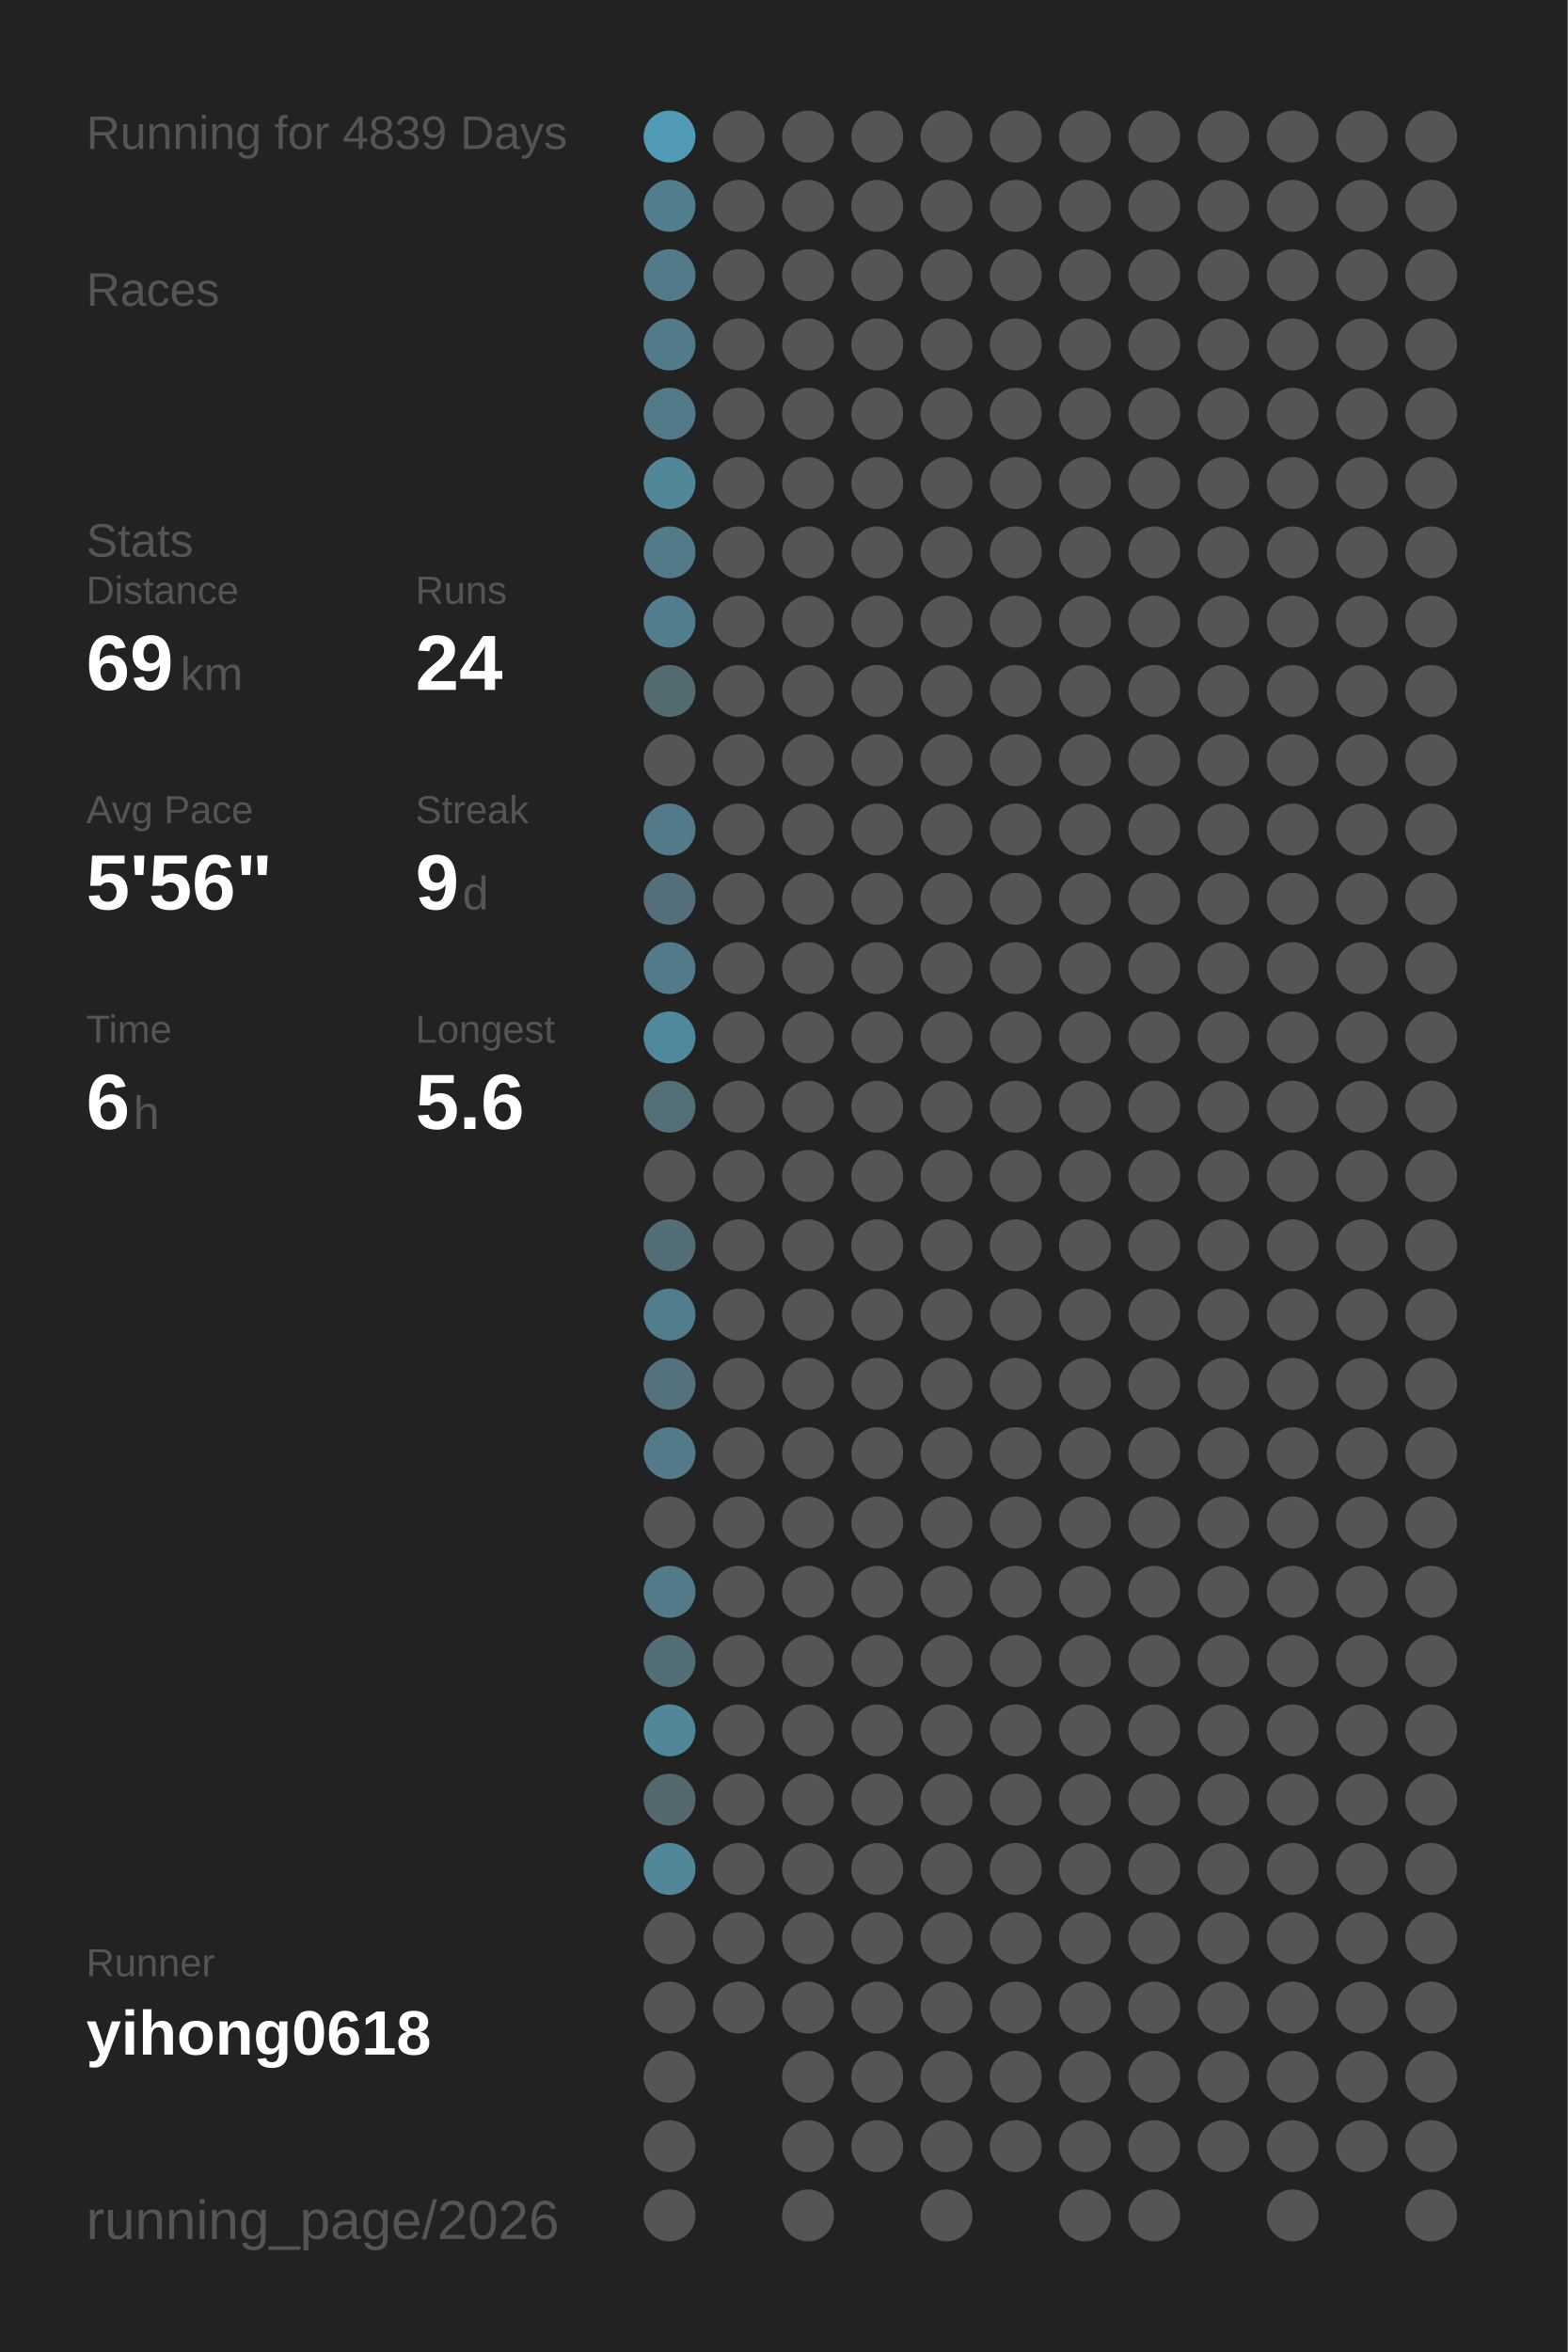
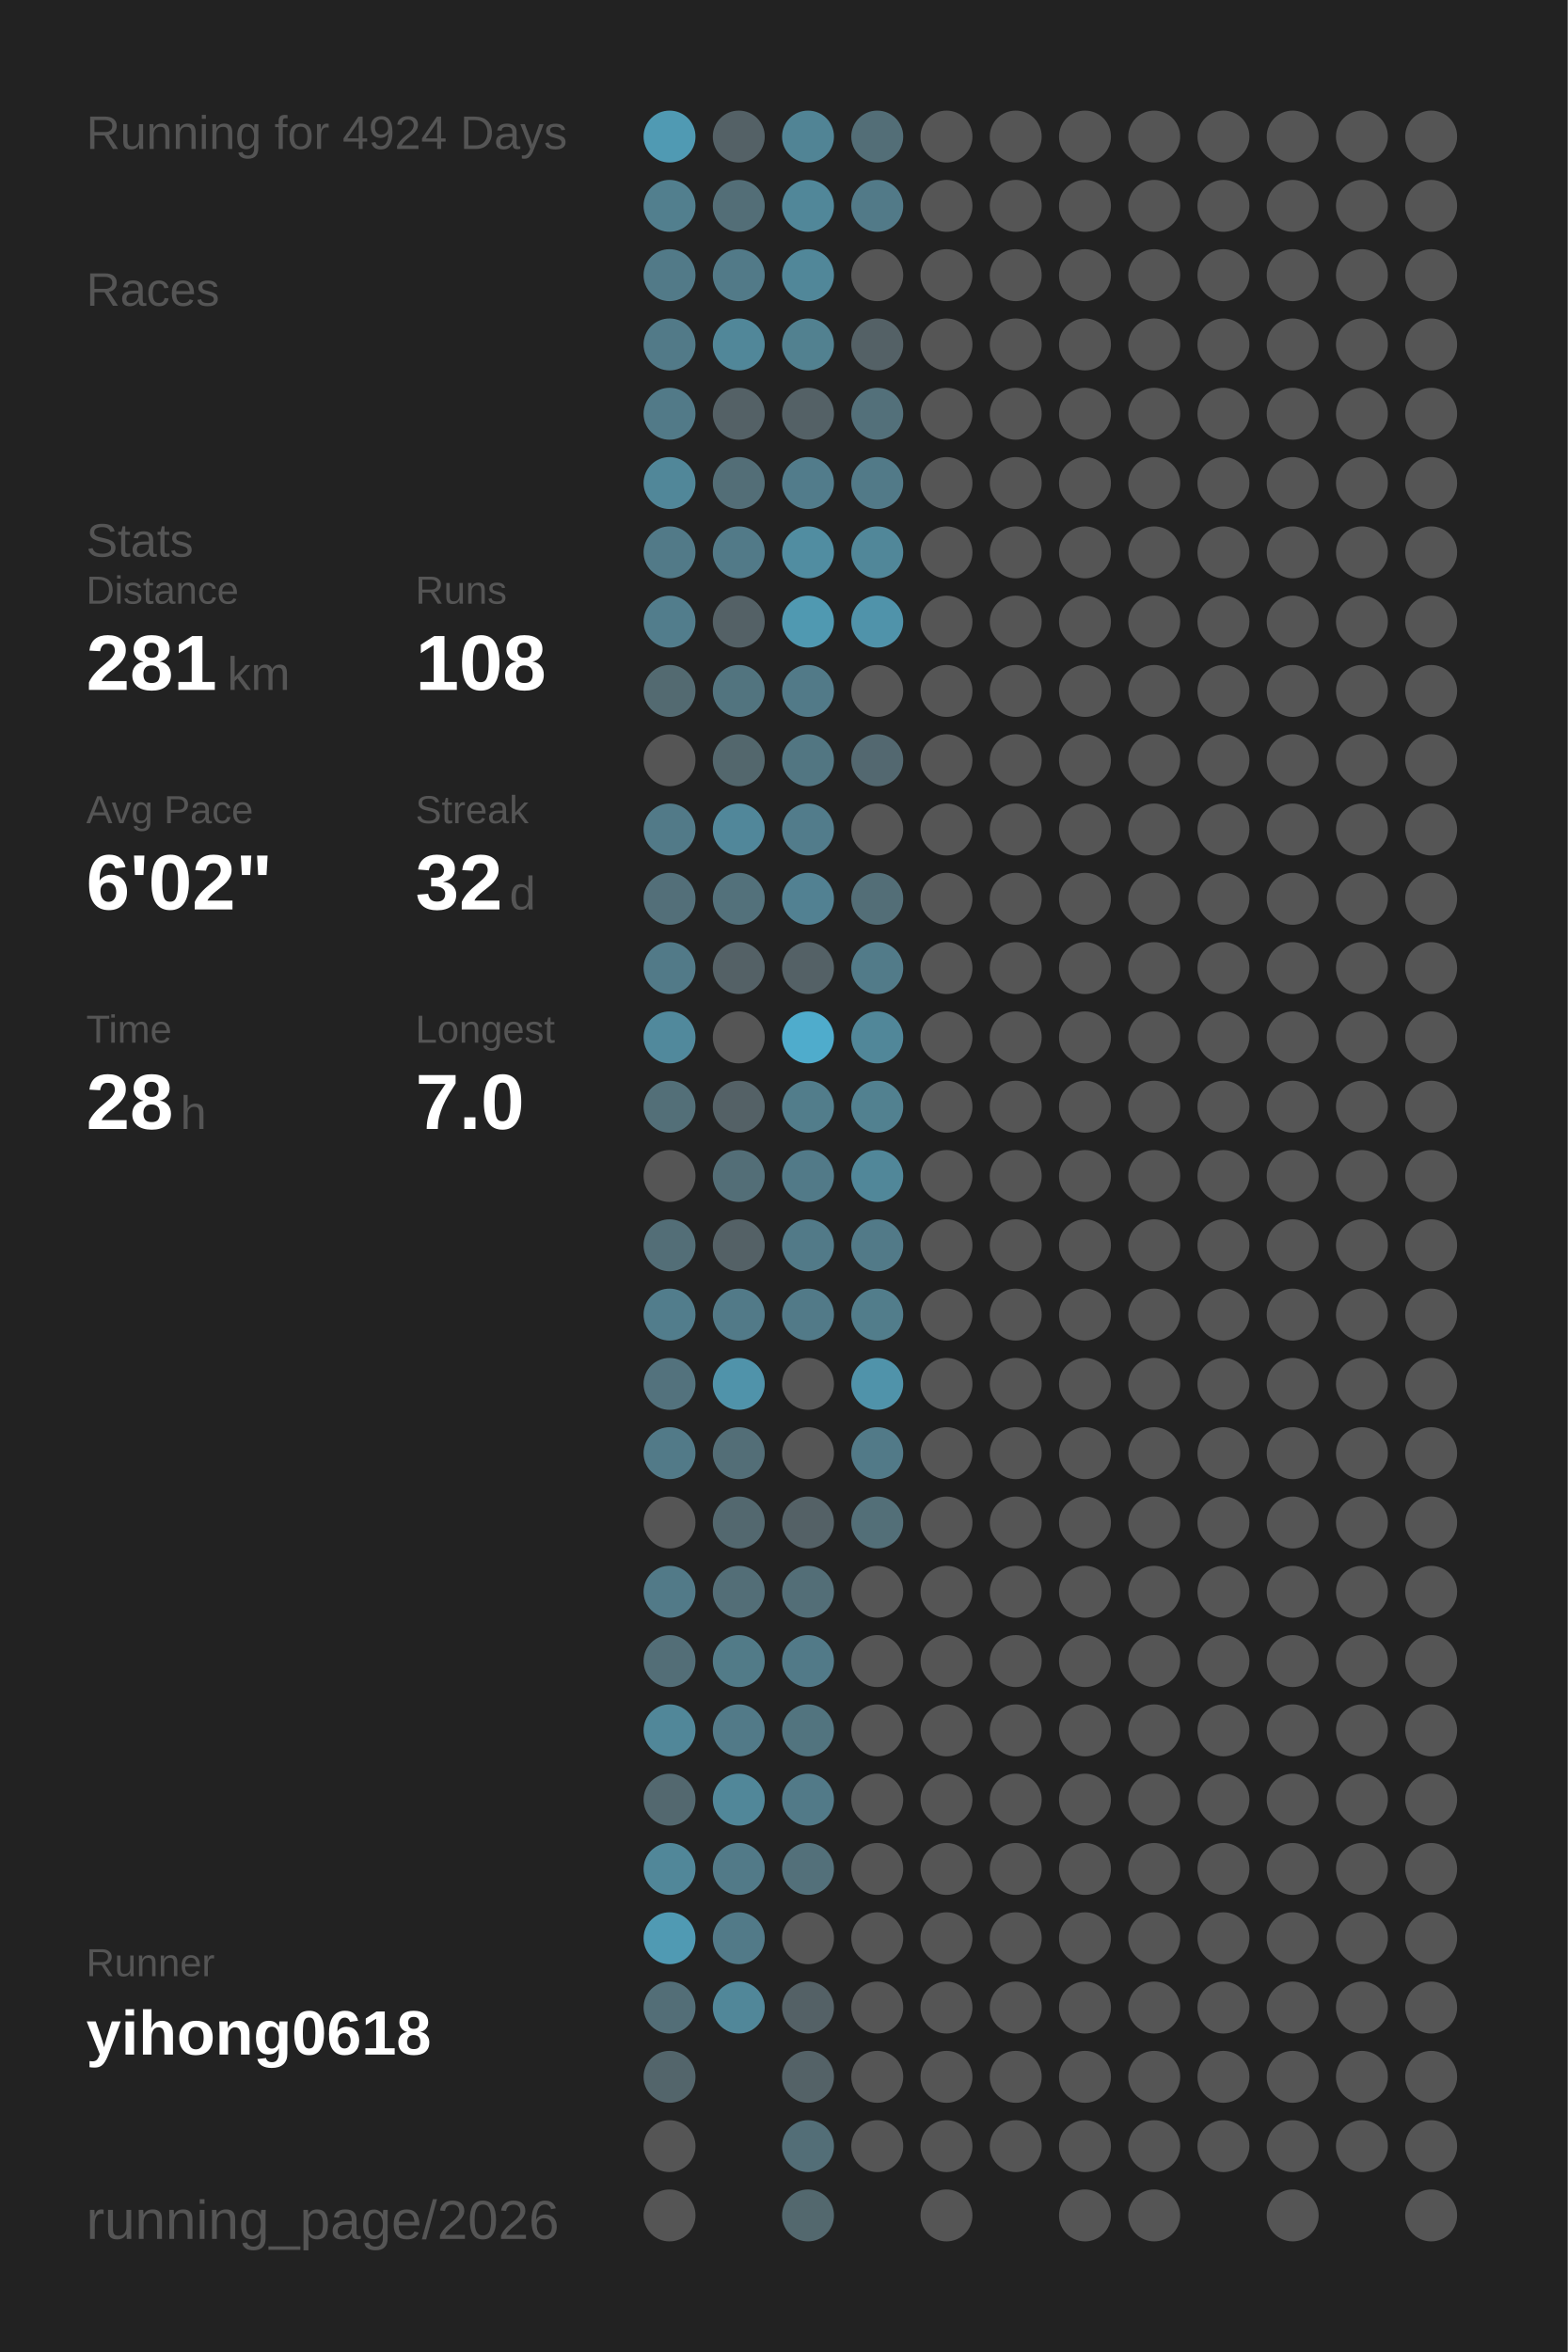
<svg xmlns="http://www.w3.org/2000/svg" baseProfile="full" height="300mm" version="1.1" viewBox="0,0,200,300" width="200mm">
  <defs />
  <rect fill="#222222" height="300" width="200" x="0" y="0" />
-   <text fill="#555555" style="font-size:6px; font-family:Arial;" x="11" y="19">Running for 4839 Days</text>
+   <text fill="#555555" style="font-size:6px; font-family:Arial;" x="11" y="19">Running for 4924 Days</text>
  <text fill="#555555" style="font-size:6px; font-family:Arial;" x="11" y="39">Races</text>
  <text fill="#555555" style="font-size:6px; font-family:Arial;" x="11" y="71">Stats</text>
  <text fill="#555555" style="font-size:5px; font-family:Arial;" x="11" y="77">Distance</text>
-   <text fill="#FFFFFF" style="font-size:10px; font-family:Arial; font-weight:bold;" x="11" y="88">69</text>
-   <text fill="#555555" style="font-size:6px; font-family:Arial;" x="23" y="88">km</text>
+   <text fill="#FFFFFF" style="font-size:10px; font-family:Arial; font-weight:bold;" x="11" y="88">281</text>
+   <text fill="#555555" style="font-size:6px; font-family:Arial;" x="29" y="88">km</text>
  <text fill="#555555" style="font-size:5px; font-family:Arial;" x="53" y="77">Runs</text>
-   <text fill="#FFFFFF" style="font-size:10px; font-family:Arial; font-weight:bold;" x="53" y="88">24</text>
+   <text fill="#FFFFFF" style="font-size:10px; font-family:Arial; font-weight:bold;" x="53" y="88">108</text>
  <text fill="#555555" style="font-size:5px; font-family:Arial;" x="11" y="105">Avg Pace</text>
-   <text fill="#FFFFFF" style="font-size:10px; font-family:Arial; font-weight:bold;" x="11" y="116">5'56"</text>
+   <text fill="#FFFFFF" style="font-size:10px; font-family:Arial; font-weight:bold;" x="11" y="116">6'02"</text>
  <text fill="#555555" style="font-size:5px; font-family:Arial;" x="53" y="105">Streak</text>
-   <text fill="#FFFFFF" style="font-size:10px; font-family:Arial; font-weight:bold;" x="53" y="116">9</text>
-   <text fill="#555555" style="font-size:6px; font-family:Arial;" x="59" y="116">d</text>
+   <text fill="#FFFFFF" style="font-size:10px; font-family:Arial; font-weight:bold;" x="53" y="116">32</text>
+   <text fill="#555555" style="font-size:6px; font-family:Arial;" x="65" y="116">d</text>
  <text fill="#555555" style="font-size:5px; font-family:Arial;" x="11" y="133">Time</text>
-   <text fill="#FFFFFF" style="font-size:10px; font-family:Arial; font-weight:bold;" x="11" y="144">6</text>
-   <text fill="#555555" style="font-size:6px; font-family:Arial;" x="17" y="144">h</text>
+   <text fill="#FFFFFF" style="font-size:10px; font-family:Arial; font-weight:bold;" x="11" y="144">28</text>
+   <text fill="#555555" style="font-size:6px; font-family:Arial;" x="23" y="144">h</text>
  <text fill="#555555" style="font-size:5px; font-family:Arial;" x="53" y="133">Longest</text>
-   <text fill="#FFFFFF" style="font-size:10px; font-family:Arial; font-weight:bold;" x="53" y="144">5.6</text>
+   <text fill="#FFFFFF" style="font-size:10px; font-family:Arial; font-weight:bold;" x="53" y="144">7.0</text>
  <text fill="#555555" style="font-size:5px; font-family:Arial;" x="11" y="252.065">Runner</text>
  <text fill="#FFFFFF" style="font-size:8px; font-family:Arial; font-weight:bold;" x="11" y="262.065">yihong0618</text>
  <text fill="#555555" style="font-size:7px; font-family:Arial;" x="11" y="285.581">running_page/2026</text>
  <circle cx="85.417" cy="17.419" fill="#509ab3" r="3.312" />
  <circle cx="85.417" cy="26.258" fill="#527f8e" r="3.312" />
  <circle cx="85.417" cy="35.097" fill="#527a88" r="3.312" />
  <circle cx="85.417" cy="43.935" fill="#527a88" r="3.312" />
  <circle cx="85.417" cy="52.774" fill="#527a88" r="3.312" />
  <circle cx="85.417" cy="61.613" fill="#518799" r="3.312" />
  <circle cx="85.417" cy="70.452" fill="#527a88" r="3.312" />
  <circle cx="85.417" cy="79.29" fill="#527d8c" r="3.312" />
  <circle cx="85.417" cy="88.129" fill="#536a71" r="3.312" />
  <circle cx="85.417" cy="96.968" fill="#555555" r="3.312" />
  <circle cx="85.417" cy="105.806" fill="#527a88" r="3.312" />
  <circle cx="85.417" cy="114.645" fill="#536f79" r="3.312" />
  <circle cx="85.417" cy="123.484" fill="#527a88" r="3.312" />
  <circle cx="85.417" cy="132.323" fill="#51899c" r="3.312" />
  <circle cx="85.417" cy="141.161" fill="#536f78" r="3.312" />
  <circle cx="85.417" cy="150" fill="#555555" r="3.312" />
  <circle cx="85.417" cy="158.839" fill="#536e77" r="3.312" />
  <circle cx="85.417" cy="167.677" fill="#527d8c" r="3.312" />
  <circle cx="85.417" cy="176.516" fill="#53727d" r="3.312" />
  <circle cx="85.417" cy="185.355" fill="#527a88" r="3.312" />
  <circle cx="85.417" cy="194.194" fill="#555555" r="3.312" />
  <circle cx="85.417" cy="203.032" fill="#527a88" r="3.312" />
  <circle cx="85.417" cy="211.871" fill="#536e77" r="3.312" />
  <circle cx="85.417" cy="220.71" fill="#518799" r="3.312" />
  <circle cx="85.417" cy="229.548" fill="#53686f" r="3.312" />
  <circle cx="85.417" cy="238.387" fill="#518799" r="3.312" />
-   <circle cx="85.417" cy="247.226" fill="#555555" r="3.312" />
-   <circle cx="85.417" cy="256.065" fill="#555555" r="3.312" />
-   <circle cx="85.417" cy="264.903" fill="#555555" r="3.312" />
+   <circle cx="85.417" cy="247.226" fill="#509ab3" r="3.312" />
+   <circle cx="85.417" cy="256.065" fill="#536e77" r="3.312" />
+   <circle cx="85.417" cy="264.903" fill="#53656b" r="3.312" />
  <circle cx="85.417" cy="273.742" fill="#555555" r="3.312" />
  <circle cx="85.417" cy="282.581" fill="#555555" r="3.312" />
-   <circle cx="94.25" cy="17.419" fill="#555555" r="3.312" />
-   <circle cx="94.25" cy="26.258" fill="#555555" r="3.312" />
-   <circle cx="94.25" cy="35.097" fill="#555555" r="3.312" />
-   <circle cx="94.25" cy="43.935" fill="#555555" r="3.312" />
-   <circle cx="94.25" cy="52.774" fill="#555555" r="3.312" />
-   <circle cx="94.25" cy="61.613" fill="#555555" r="3.312" />
-   <circle cx="94.25" cy="70.452" fill="#555555" r="3.312" />
-   <circle cx="94.25" cy="79.29" fill="#555555" r="3.312" />
-   <circle cx="94.25" cy="88.129" fill="#555555" r="3.312" />
-   <circle cx="94.25" cy="96.968" fill="#555555" r="3.312" />
-   <circle cx="94.25" cy="105.806" fill="#555555" r="3.312" />
-   <circle cx="94.25" cy="114.645" fill="#555555" r="3.312" />
-   <circle cx="94.25" cy="123.484" fill="#555555" r="3.312" />
+   <circle cx="94.25" cy="17.419" fill="#546166" r="3.312" />
+   <circle cx="94.25" cy="26.258" fill="#536e77" r="3.312" />
+   <circle cx="94.25" cy="35.097" fill="#527a88" r="3.312" />
+   <circle cx="94.25" cy="43.935" fill="#518799" r="3.312" />
+   <circle cx="94.25" cy="52.774" fill="#546166" r="3.312" />
+   <circle cx="94.25" cy="61.613" fill="#536e77" r="3.312" />
+   <circle cx="94.25" cy="70.452" fill="#527a88" r="3.312" />
+   <circle cx="94.25" cy="79.29" fill="#546166" r="3.312" />
+   <circle cx="94.25" cy="88.129" fill="#52747f" r="3.312" />
+   <circle cx="94.25" cy="96.968" fill="#53676d" r="3.312" />
+   <circle cx="94.25" cy="105.806" fill="#51879a" r="3.312" />
+   <circle cx="94.25" cy="114.645" fill="#53717b" r="3.312" />
+   <circle cx="94.25" cy="123.484" fill="#546166" r="3.312" />
  <circle cx="94.25" cy="132.323" fill="#555555" r="3.312" />
-   <circle cx="94.25" cy="141.161" fill="#555555" r="3.312" />
-   <circle cx="94.25" cy="150" fill="#555555" r="3.312" />
-   <circle cx="94.25" cy="158.839" fill="#555555" r="3.312" />
-   <circle cx="94.25" cy="167.677" fill="#555555" r="3.312" />
-   <circle cx="94.25" cy="176.516" fill="#555555" r="3.312" />
-   <circle cx="94.25" cy="185.355" fill="#555555" r="3.312" />
-   <circle cx="94.25" cy="194.194" fill="#555555" r="3.312" />
-   <circle cx="94.25" cy="203.032" fill="#555555" r="3.312" />
-   <circle cx="94.25" cy="211.871" fill="#555555" r="3.312" />
-   <circle cx="94.25" cy="220.71" fill="#555555" r="3.312" />
-   <circle cx="94.25" cy="229.548" fill="#555555" r="3.312" />
-   <circle cx="94.25" cy="238.387" fill="#555555" r="3.312" />
-   <circle cx="94.25" cy="247.226" fill="#555555" r="3.312" />
-   <circle cx="94.25" cy="256.065" fill="#555555" r="3.312" />
-   <circle cx="103.083" cy="17.419" fill="#555555" r="3.312" />
-   <circle cx="103.083" cy="26.258" fill="#555555" r="3.312" />
-   <circle cx="103.083" cy="35.097" fill="#555555" r="3.312" />
-   <circle cx="103.083" cy="43.935" fill="#555555" r="3.312" />
-   <circle cx="103.083" cy="52.774" fill="#555555" r="3.312" />
-   <circle cx="103.083" cy="61.613" fill="#555555" r="3.312" />
-   <circle cx="103.083" cy="70.452" fill="#555555" r="3.312" />
-   <circle cx="103.083" cy="79.29" fill="#555555" r="3.312" />
-   <circle cx="103.083" cy="88.129" fill="#555555" r="3.312" />
-   <circle cx="103.083" cy="96.968" fill="#555555" r="3.312" />
-   <circle cx="103.083" cy="105.806" fill="#555555" r="3.312" />
-   <circle cx="103.083" cy="114.645" fill="#555555" r="3.312" />
-   <circle cx="103.083" cy="123.484" fill="#555555" r="3.312" />
-   <circle cx="103.083" cy="132.323" fill="#555555" r="3.312" />
-   <circle cx="103.083" cy="141.161" fill="#555555" r="3.312" />
-   <circle cx="103.083" cy="150" fill="#555555" r="3.312" />
-   <circle cx="103.083" cy="158.839" fill="#555555" r="3.312" />
-   <circle cx="103.083" cy="167.677" fill="#555555" r="3.312" />
+   <circle cx="94.25" cy="141.161" fill="#546166" r="3.312" />
+   <circle cx="94.25" cy="150" fill="#536e77" r="3.312" />
+   <circle cx="94.25" cy="158.839" fill="#546166" r="3.312" />
+   <circle cx="94.25" cy="167.677" fill="#527a88" r="3.312" />
+   <circle cx="94.25" cy="176.516" fill="#5093aa" r="3.312" />
+   <circle cx="94.25" cy="185.355" fill="#536e77" r="3.312" />
+   <circle cx="94.25" cy="194.194" fill="#53686f" r="3.312" />
+   <circle cx="94.25" cy="203.032" fill="#536e77" r="3.312" />
+   <circle cx="94.25" cy="211.871" fill="#527b88" r="3.312" />
+   <circle cx="94.25" cy="220.71" fill="#527a88" r="3.312" />
+   <circle cx="94.25" cy="229.548" fill="#518799" r="3.312" />
+   <circle cx="94.25" cy="238.387" fill="#527a88" r="3.312" />
+   <circle cx="94.25" cy="247.226" fill="#527a88" r="3.312" />
+   <circle cx="94.25" cy="256.065" fill="#518799" r="3.312" />
+   <circle cx="103.083" cy="17.419" fill="#518495" r="3.312" />
+   <circle cx="103.083" cy="26.258" fill="#518799" r="3.312" />
+   <circle cx="103.083" cy="35.097" fill="#518799" r="3.312" />
+   <circle cx="103.083" cy="43.935" fill="#528190" r="3.312" />
+   <circle cx="103.083" cy="52.774" fill="#546166" r="3.312" />
+   <circle cx="103.083" cy="61.613" fill="#527c8b" r="3.312" />
+   <circle cx="103.083" cy="70.452" fill="#518da1" r="3.312" />
+   <circle cx="103.083" cy="79.29" fill="#5099b1" r="3.312" />
+   <circle cx="103.083" cy="88.129" fill="#527a88" r="3.312" />
+   <circle cx="103.083" cy="96.968" fill="#527682" r="3.312" />
+   <circle cx="103.083" cy="105.806" fill="#527c8b" r="3.312" />
+   <circle cx="103.083" cy="114.645" fill="#528192" r="3.312" />
+   <circle cx="103.083" cy="123.484" fill="#546166" r="3.312" />
+   <circle cx="103.083" cy="132.323" fill="#4faccc" r="3.312" />
+   <circle cx="103.083" cy="141.161" fill="#527d8b" r="3.312" />
+   <circle cx="103.083" cy="150" fill="#527a88" r="3.312" />
+   <circle cx="103.083" cy="158.839" fill="#527a88" r="3.312" />
+   <circle cx="103.083" cy="167.677" fill="#527a88" r="3.312" />
  <circle cx="103.083" cy="176.516" fill="#555555" r="3.312" />
  <circle cx="103.083" cy="185.355" fill="#555555" r="3.312" />
-   <circle cx="103.083" cy="194.194" fill="#555555" r="3.312" />
-   <circle cx="103.083" cy="203.032" fill="#555555" r="3.312" />
-   <circle cx="103.083" cy="211.871" fill="#555555" r="3.312" />
-   <circle cx="103.083" cy="220.71" fill="#555555" r="3.312" />
-   <circle cx="103.083" cy="229.548" fill="#555555" r="3.312" />
-   <circle cx="103.083" cy="238.387" fill="#555555" r="3.312" />
+   <circle cx="103.083" cy="194.194" fill="#546166" r="3.312" />
+   <circle cx="103.083" cy="203.032" fill="#536e77" r="3.312" />
+   <circle cx="103.083" cy="211.871" fill="#527a88" r="3.312" />
+   <circle cx="103.083" cy="220.71" fill="#52747f" r="3.312" />
+   <circle cx="103.083" cy="229.548" fill="#527a88" r="3.312" />
+   <circle cx="103.083" cy="238.387" fill="#53707a" r="3.312" />
  <circle cx="103.083" cy="247.226" fill="#555555" r="3.312" />
-   <circle cx="103.083" cy="256.065" fill="#555555" r="3.312" />
-   <circle cx="103.083" cy="264.903" fill="#555555" r="3.312" />
-   <circle cx="103.083" cy="273.742" fill="#555555" r="3.312" />
-   <circle cx="103.083" cy="282.581" fill="#555555" r="3.312" />
-   <circle cx="111.917" cy="17.419" fill="#555555" r="3.312" />
-   <circle cx="111.917" cy="26.258" fill="#555555" r="3.312" />
+   <circle cx="103.083" cy="256.065" fill="#546166" r="3.312" />
+   <circle cx="103.083" cy="264.903" fill="#546267" r="3.312" />
+   <circle cx="103.083" cy="273.742" fill="#536e77" r="3.312" />
+   <circle cx="103.083" cy="282.581" fill="#53686e" r="3.312" />
+   <circle cx="111.917" cy="17.419" fill="#536e77" r="3.312" />
+   <circle cx="111.917" cy="26.258" fill="#527a88" r="3.312" />
  <circle cx="111.917" cy="35.097" fill="#555555" r="3.312" />
-   <circle cx="111.917" cy="43.935" fill="#555555" r="3.312" />
-   <circle cx="111.917" cy="52.774" fill="#555555" r="3.312" />
-   <circle cx="111.917" cy="61.613" fill="#555555" r="3.312" />
-   <circle cx="111.917" cy="70.452" fill="#555555" r="3.312" />
-   <circle cx="111.917" cy="79.29" fill="#555555" r="3.312" />
+   <circle cx="111.917" cy="43.935" fill="#546166" r="3.312" />
+   <circle cx="111.917" cy="52.774" fill="#53707a" r="3.312" />
+   <circle cx="111.917" cy="61.613" fill="#527a88" r="3.312" />
+   <circle cx="111.917" cy="70.452" fill="#518799" r="3.312" />
+   <circle cx="111.917" cy="79.29" fill="#5093aa" r="3.312" />
  <circle cx="111.917" cy="88.129" fill="#555555" r="3.312" />
-   <circle cx="111.917" cy="96.968" fill="#555555" r="3.312" />
+   <circle cx="111.917" cy="96.968" fill="#536870" r="3.312" />
  <circle cx="111.917" cy="105.806" fill="#555555" r="3.312" />
-   <circle cx="111.917" cy="114.645" fill="#555555" r="3.312" />
-   <circle cx="111.917" cy="123.484" fill="#555555" r="3.312" />
-   <circle cx="111.917" cy="132.323" fill="#555555" r="3.312" />
-   <circle cx="111.917" cy="141.161" fill="#555555" r="3.312" />
-   <circle cx="111.917" cy="150" fill="#555555" r="3.312" />
-   <circle cx="111.917" cy="158.839" fill="#555555" r="3.312" />
-   <circle cx="111.917" cy="167.677" fill="#555555" r="3.312" />
-   <circle cx="111.917" cy="176.516" fill="#555555" r="3.312" />
-   <circle cx="111.917" cy="185.355" fill="#555555" r="3.312" />
-   <circle cx="111.917" cy="194.194" fill="#555555" r="3.312" />
+   <circle cx="111.917" cy="114.645" fill="#536e77" r="3.312" />
+   <circle cx="111.917" cy="123.484" fill="#527b89" r="3.312" />
+   <circle cx="111.917" cy="132.323" fill="#518799" r="3.312" />
+   <circle cx="111.917" cy="141.161" fill="#528190" r="3.312" />
+   <circle cx="111.917" cy="150" fill="#518799" r="3.312" />
+   <circle cx="111.917" cy="158.839" fill="#527a88" r="3.312" />
+   <circle cx="111.917" cy="167.677" fill="#527d8b" r="3.312" />
+   <circle cx="111.917" cy="176.516" fill="#5093aa" r="3.312" />
+   <circle cx="111.917" cy="185.355" fill="#527a88" r="3.312" />
+   <circle cx="111.917" cy="194.194" fill="#536f78" r="3.312" />
  <circle cx="111.917" cy="203.032" fill="#555555" r="3.312" />
  <circle cx="111.917" cy="211.871" fill="#555555" r="3.312" />
  <circle cx="111.917" cy="220.71" fill="#555555" r="3.312" />
  <circle cx="111.917" cy="229.548" fill="#555555" r="3.312" />
  <circle cx="111.917" cy="238.387" fill="#555555" r="3.312" />
  <circle cx="111.917" cy="247.226" fill="#555555" r="3.312" />
  <circle cx="111.917" cy="256.065" fill="#555555" r="3.312" />
  <circle cx="111.917" cy="264.903" fill="#555555" r="3.312" />
  <circle cx="111.917" cy="273.742" fill="#555555" r="3.312" />
  <circle cx="120.75" cy="17.419" fill="#555555" r="3.312" />
  <circle cx="120.75" cy="26.258" fill="#555555" r="3.312" />
  <circle cx="120.75" cy="35.097" fill="#555555" r="3.312" />
  <circle cx="120.75" cy="43.935" fill="#555555" r="3.312" />
  <circle cx="120.75" cy="52.774" fill="#555555" r="3.312" />
  <circle cx="120.75" cy="61.613" fill="#555555" r="3.312" />
  <circle cx="120.75" cy="70.452" fill="#555555" r="3.312" />
  <circle cx="120.75" cy="79.29" fill="#555555" r="3.312" />
  <circle cx="120.75" cy="88.129" fill="#555555" r="3.312" />
  <circle cx="120.75" cy="96.968" fill="#555555" r="3.312" />
  <circle cx="120.75" cy="105.806" fill="#555555" r="3.312" />
  <circle cx="120.75" cy="114.645" fill="#555555" r="3.312" />
  <circle cx="120.75" cy="123.484" fill="#555555" r="3.312" />
  <circle cx="120.75" cy="132.323" fill="#555555" r="3.312" />
  <circle cx="120.75" cy="141.161" fill="#555555" r="3.312" />
  <circle cx="120.75" cy="150" fill="#555555" r="3.312" />
  <circle cx="120.75" cy="158.839" fill="#555555" r="3.312" />
  <circle cx="120.75" cy="167.677" fill="#555555" r="3.312" />
  <circle cx="120.75" cy="176.516" fill="#555555" r="3.312" />
  <circle cx="120.75" cy="185.355" fill="#555555" r="3.312" />
  <circle cx="120.75" cy="194.194" fill="#555555" r="3.312" />
  <circle cx="120.75" cy="203.032" fill="#555555" r="3.312" />
  <circle cx="120.75" cy="211.871" fill="#555555" r="3.312" />
  <circle cx="120.75" cy="220.71" fill="#555555" r="3.312" />
  <circle cx="120.75" cy="229.548" fill="#555555" r="3.312" />
  <circle cx="120.75" cy="238.387" fill="#555555" r="3.312" />
  <circle cx="120.75" cy="247.226" fill="#555555" r="3.312" />
  <circle cx="120.75" cy="256.065" fill="#555555" r="3.312" />
  <circle cx="120.75" cy="264.903" fill="#555555" r="3.312" />
  <circle cx="120.75" cy="273.742" fill="#555555" r="3.312" />
  <circle cx="120.75" cy="282.581" fill="#555555" r="3.312" />
  <circle cx="129.583" cy="17.419" fill="#555555" r="3.312" />
  <circle cx="129.583" cy="26.258" fill="#555555" r="3.312" />
  <circle cx="129.583" cy="35.097" fill="#555555" r="3.312" />
  <circle cx="129.583" cy="43.935" fill="#555555" r="3.312" />
  <circle cx="129.583" cy="52.774" fill="#555555" r="3.312" />
  <circle cx="129.583" cy="61.613" fill="#555555" r="3.312" />
  <circle cx="129.583" cy="70.452" fill="#555555" r="3.312" />
  <circle cx="129.583" cy="79.29" fill="#555555" r="3.312" />
  <circle cx="129.583" cy="88.129" fill="#555555" r="3.312" />
  <circle cx="129.583" cy="96.968" fill="#555555" r="3.312" />
  <circle cx="129.583" cy="105.806" fill="#555555" r="3.312" />
  <circle cx="129.583" cy="114.645" fill="#555555" r="3.312" />
  <circle cx="129.583" cy="123.484" fill="#555555" r="3.312" />
  <circle cx="129.583" cy="132.323" fill="#555555" r="3.312" />
  <circle cx="129.583" cy="141.161" fill="#555555" r="3.312" />
  <circle cx="129.583" cy="150" fill="#555555" r="3.312" />
  <circle cx="129.583" cy="158.839" fill="#555555" r="3.312" />
  <circle cx="129.583" cy="167.677" fill="#555555" r="3.312" />
  <circle cx="129.583" cy="176.516" fill="#555555" r="3.312" />
  <circle cx="129.583" cy="185.355" fill="#555555" r="3.312" />
  <circle cx="129.583" cy="194.194" fill="#555555" r="3.312" />
  <circle cx="129.583" cy="203.032" fill="#555555" r="3.312" />
  <circle cx="129.583" cy="211.871" fill="#555555" r="3.312" />
  <circle cx="129.583" cy="220.71" fill="#555555" r="3.312" />
  <circle cx="129.583" cy="229.548" fill="#555555" r="3.312" />
  <circle cx="129.583" cy="238.387" fill="#555555" r="3.312" />
  <circle cx="129.583" cy="247.226" fill="#555555" r="3.312" />
  <circle cx="129.583" cy="256.065" fill="#555555" r="3.312" />
  <circle cx="129.583" cy="264.903" fill="#555555" r="3.312" />
  <circle cx="129.583" cy="273.742" fill="#555555" r="3.312" />
  <circle cx="138.417" cy="17.419" fill="#555555" r="3.312" />
  <circle cx="138.417" cy="26.258" fill="#555555" r="3.312" />
  <circle cx="138.417" cy="35.097" fill="#555555" r="3.312" />
  <circle cx="138.417" cy="43.935" fill="#555555" r="3.312" />
  <circle cx="138.417" cy="52.774" fill="#555555" r="3.312" />
  <circle cx="138.417" cy="61.613" fill="#555555" r="3.312" />
  <circle cx="138.417" cy="70.452" fill="#555555" r="3.312" />
  <circle cx="138.417" cy="79.29" fill="#555555" r="3.312" />
  <circle cx="138.417" cy="88.129" fill="#555555" r="3.312" />
  <circle cx="138.417" cy="96.968" fill="#555555" r="3.312" />
  <circle cx="138.417" cy="105.806" fill="#555555" r="3.312" />
  <circle cx="138.417" cy="114.645" fill="#555555" r="3.312" />
  <circle cx="138.417" cy="123.484" fill="#555555" r="3.312" />
  <circle cx="138.417" cy="132.323" fill="#555555" r="3.312" />
  <circle cx="138.417" cy="141.161" fill="#555555" r="3.312" />
  <circle cx="138.417" cy="150" fill="#555555" r="3.312" />
  <circle cx="138.417" cy="158.839" fill="#555555" r="3.312" />
  <circle cx="138.417" cy="167.677" fill="#555555" r="3.312" />
  <circle cx="138.417" cy="176.516" fill="#555555" r="3.312" />
  <circle cx="138.417" cy="185.355" fill="#555555" r="3.312" />
  <circle cx="138.417" cy="194.194" fill="#555555" r="3.312" />
  <circle cx="138.417" cy="203.032" fill="#555555" r="3.312" />
  <circle cx="138.417" cy="211.871" fill="#555555" r="3.312" />
  <circle cx="138.417" cy="220.71" fill="#555555" r="3.312" />
  <circle cx="138.417" cy="229.548" fill="#555555" r="3.312" />
  <circle cx="138.417" cy="238.387" fill="#555555" r="3.312" />
  <circle cx="138.417" cy="247.226" fill="#555555" r="3.312" />
  <circle cx="138.417" cy="256.065" fill="#555555" r="3.312" />
  <circle cx="138.417" cy="264.903" fill="#555555" r="3.312" />
  <circle cx="138.417" cy="273.742" fill="#555555" r="3.312" />
  <circle cx="138.417" cy="282.581" fill="#555555" r="3.312" />
  <circle cx="147.25" cy="17.419" fill="#555555" r="3.312" />
  <circle cx="147.25" cy="26.258" fill="#555555" r="3.312" />
  <circle cx="147.25" cy="35.097" fill="#555555" r="3.312" />
  <circle cx="147.25" cy="43.935" fill="#555555" r="3.312" />
  <circle cx="147.25" cy="52.774" fill="#555555" r="3.312" />
  <circle cx="147.25" cy="61.613" fill="#555555" r="3.312" />
  <circle cx="147.25" cy="70.452" fill="#555555" r="3.312" />
  <circle cx="147.25" cy="79.29" fill="#555555" r="3.312" />
  <circle cx="147.25" cy="88.129" fill="#555555" r="3.312" />
  <circle cx="147.25" cy="96.968" fill="#555555" r="3.312" />
  <circle cx="147.25" cy="105.806" fill="#555555" r="3.312" />
  <circle cx="147.25" cy="114.645" fill="#555555" r="3.312" />
  <circle cx="147.25" cy="123.484" fill="#555555" r="3.312" />
  <circle cx="147.25" cy="132.323" fill="#555555" r="3.312" />
  <circle cx="147.25" cy="141.161" fill="#555555" r="3.312" />
  <circle cx="147.25" cy="150" fill="#555555" r="3.312" />
  <circle cx="147.25" cy="158.839" fill="#555555" r="3.312" />
  <circle cx="147.25" cy="167.677" fill="#555555" r="3.312" />
  <circle cx="147.25" cy="176.516" fill="#555555" r="3.312" />
  <circle cx="147.25" cy="185.355" fill="#555555" r="3.312" />
  <circle cx="147.25" cy="194.194" fill="#555555" r="3.312" />
  <circle cx="147.25" cy="203.032" fill="#555555" r="3.312" />
  <circle cx="147.25" cy="211.871" fill="#555555" r="3.312" />
  <circle cx="147.25" cy="220.71" fill="#555555" r="3.312" />
  <circle cx="147.25" cy="229.548" fill="#555555" r="3.312" />
  <circle cx="147.25" cy="238.387" fill="#555555" r="3.312" />
  <circle cx="147.25" cy="247.226" fill="#555555" r="3.312" />
  <circle cx="147.25" cy="256.065" fill="#555555" r="3.312" />
  <circle cx="147.25" cy="264.903" fill="#555555" r="3.312" />
  <circle cx="147.25" cy="273.742" fill="#555555" r="3.312" />
  <circle cx="147.25" cy="282.581" fill="#555555" r="3.312" />
  <circle cx="156.083" cy="17.419" fill="#555555" r="3.312" />
  <circle cx="156.083" cy="26.258" fill="#555555" r="3.312" />
  <circle cx="156.083" cy="35.097" fill="#555555" r="3.312" />
  <circle cx="156.083" cy="43.935" fill="#555555" r="3.312" />
  <circle cx="156.083" cy="52.774" fill="#555555" r="3.312" />
  <circle cx="156.083" cy="61.613" fill="#555555" r="3.312" />
  <circle cx="156.083" cy="70.452" fill="#555555" r="3.312" />
  <circle cx="156.083" cy="79.29" fill="#555555" r="3.312" />
  <circle cx="156.083" cy="88.129" fill="#555555" r="3.312" />
  <circle cx="156.083" cy="96.968" fill="#555555" r="3.312" />
  <circle cx="156.083" cy="105.806" fill="#555555" r="3.312" />
  <circle cx="156.083" cy="114.645" fill="#555555" r="3.312" />
  <circle cx="156.083" cy="123.484" fill="#555555" r="3.312" />
  <circle cx="156.083" cy="132.323" fill="#555555" r="3.312" />
  <circle cx="156.083" cy="141.161" fill="#555555" r="3.312" />
  <circle cx="156.083" cy="150" fill="#555555" r="3.312" />
  <circle cx="156.083" cy="158.839" fill="#555555" r="3.312" />
  <circle cx="156.083" cy="167.677" fill="#555555" r="3.312" />
  <circle cx="156.083" cy="176.516" fill="#555555" r="3.312" />
  <circle cx="156.083" cy="185.355" fill="#555555" r="3.312" />
  <circle cx="156.083" cy="194.194" fill="#555555" r="3.312" />
  <circle cx="156.083" cy="203.032" fill="#555555" r="3.312" />
  <circle cx="156.083" cy="211.871" fill="#555555" r="3.312" />
  <circle cx="156.083" cy="220.71" fill="#555555" r="3.312" />
  <circle cx="156.083" cy="229.548" fill="#555555" r="3.312" />
  <circle cx="156.083" cy="238.387" fill="#555555" r="3.312" />
  <circle cx="156.083" cy="247.226" fill="#555555" r="3.312" />
  <circle cx="156.083" cy="256.065" fill="#555555" r="3.312" />
  <circle cx="156.083" cy="264.903" fill="#555555" r="3.312" />
  <circle cx="156.083" cy="273.742" fill="#555555" r="3.312" />
  <circle cx="164.917" cy="17.419" fill="#555555" r="3.312" />
  <circle cx="164.917" cy="26.258" fill="#555555" r="3.312" />
  <circle cx="164.917" cy="35.097" fill="#555555" r="3.312" />
  <circle cx="164.917" cy="43.935" fill="#555555" r="3.312" />
  <circle cx="164.917" cy="52.774" fill="#555555" r="3.312" />
  <circle cx="164.917" cy="61.613" fill="#555555" r="3.312" />
  <circle cx="164.917" cy="70.452" fill="#555555" r="3.312" />
  <circle cx="164.917" cy="79.29" fill="#555555" r="3.312" />
  <circle cx="164.917" cy="88.129" fill="#555555" r="3.312" />
  <circle cx="164.917" cy="96.968" fill="#555555" r="3.312" />
  <circle cx="164.917" cy="105.806" fill="#555555" r="3.312" />
  <circle cx="164.917" cy="114.645" fill="#555555" r="3.312" />
  <circle cx="164.917" cy="123.484" fill="#555555" r="3.312" />
  <circle cx="164.917" cy="132.323" fill="#555555" r="3.312" />
  <circle cx="164.917" cy="141.161" fill="#555555" r="3.312" />
  <circle cx="164.917" cy="150" fill="#555555" r="3.312" />
  <circle cx="164.917" cy="158.839" fill="#555555" r="3.312" />
  <circle cx="164.917" cy="167.677" fill="#555555" r="3.312" />
  <circle cx="164.917" cy="176.516" fill="#555555" r="3.312" />
  <circle cx="164.917" cy="185.355" fill="#555555" r="3.312" />
  <circle cx="164.917" cy="194.194" fill="#555555" r="3.312" />
  <circle cx="164.917" cy="203.032" fill="#555555" r="3.312" />
  <circle cx="164.917" cy="211.871" fill="#555555" r="3.312" />
  <circle cx="164.917" cy="220.71" fill="#555555" r="3.312" />
  <circle cx="164.917" cy="229.548" fill="#555555" r="3.312" />
  <circle cx="164.917" cy="238.387" fill="#555555" r="3.312" />
  <circle cx="164.917" cy="247.226" fill="#555555" r="3.312" />
  <circle cx="164.917" cy="256.065" fill="#555555" r="3.312" />
  <circle cx="164.917" cy="264.903" fill="#555555" r="3.312" />
  <circle cx="164.917" cy="273.742" fill="#555555" r="3.312" />
  <circle cx="164.917" cy="282.581" fill="#555555" r="3.312" />
  <circle cx="173.75" cy="17.419" fill="#555555" r="3.312" />
  <circle cx="173.75" cy="26.258" fill="#555555" r="3.312" />
  <circle cx="173.75" cy="35.097" fill="#555555" r="3.312" />
  <circle cx="173.75" cy="43.935" fill="#555555" r="3.312" />
  <circle cx="173.75" cy="52.774" fill="#555555" r="3.312" />
  <circle cx="173.75" cy="61.613" fill="#555555" r="3.312" />
  <circle cx="173.75" cy="70.452" fill="#555555" r="3.312" />
  <circle cx="173.75" cy="79.29" fill="#555555" r="3.312" />
  <circle cx="173.75" cy="88.129" fill="#555555" r="3.312" />
  <circle cx="173.75" cy="96.968" fill="#555555" r="3.312" />
  <circle cx="173.75" cy="105.806" fill="#555555" r="3.312" />
  <circle cx="173.75" cy="114.645" fill="#555555" r="3.312" />
  <circle cx="173.75" cy="123.484" fill="#555555" r="3.312" />
  <circle cx="173.75" cy="132.323" fill="#555555" r="3.312" />
  <circle cx="173.75" cy="141.161" fill="#555555" r="3.312" />
  <circle cx="173.75" cy="150" fill="#555555" r="3.312" />
  <circle cx="173.75" cy="158.839" fill="#555555" r="3.312" />
  <circle cx="173.75" cy="167.677" fill="#555555" r="3.312" />
  <circle cx="173.75" cy="176.516" fill="#555555" r="3.312" />
  <circle cx="173.75" cy="185.355" fill="#555555" r="3.312" />
  <circle cx="173.75" cy="194.194" fill="#555555" r="3.312" />
  <circle cx="173.75" cy="203.032" fill="#555555" r="3.312" />
  <circle cx="173.75" cy="211.871" fill="#555555" r="3.312" />
  <circle cx="173.75" cy="220.71" fill="#555555" r="3.312" />
  <circle cx="173.75" cy="229.548" fill="#555555" r="3.312" />
  <circle cx="173.75" cy="238.387" fill="#555555" r="3.312" />
  <circle cx="173.75" cy="247.226" fill="#555555" r="3.312" />
  <circle cx="173.75" cy="256.065" fill="#555555" r="3.312" />
  <circle cx="173.75" cy="264.903" fill="#555555" r="3.312" />
  <circle cx="173.75" cy="273.742" fill="#555555" r="3.312" />
  <circle cx="182.583" cy="17.419" fill="#555555" r="3.312" />
  <circle cx="182.583" cy="26.258" fill="#555555" r="3.312" />
  <circle cx="182.583" cy="35.097" fill="#555555" r="3.312" />
  <circle cx="182.583" cy="43.935" fill="#555555" r="3.312" />
  <circle cx="182.583" cy="52.774" fill="#555555" r="3.312" />
  <circle cx="182.583" cy="61.613" fill="#555555" r="3.312" />
  <circle cx="182.583" cy="70.452" fill="#555555" r="3.312" />
  <circle cx="182.583" cy="79.29" fill="#555555" r="3.312" />
  <circle cx="182.583" cy="88.129" fill="#555555" r="3.312" />
  <circle cx="182.583" cy="96.968" fill="#555555" r="3.312" />
  <circle cx="182.583" cy="105.806" fill="#555555" r="3.312" />
  <circle cx="182.583" cy="114.645" fill="#555555" r="3.312" />
  <circle cx="182.583" cy="123.484" fill="#555555" r="3.312" />
  <circle cx="182.583" cy="132.323" fill="#555555" r="3.312" />
  <circle cx="182.583" cy="141.161" fill="#555555" r="3.312" />
  <circle cx="182.583" cy="150" fill="#555555" r="3.312" />
  <circle cx="182.583" cy="158.839" fill="#555555" r="3.312" />
  <circle cx="182.583" cy="167.677" fill="#555555" r="3.312" />
  <circle cx="182.583" cy="176.516" fill="#555555" r="3.312" />
  <circle cx="182.583" cy="185.355" fill="#555555" r="3.312" />
  <circle cx="182.583" cy="194.194" fill="#555555" r="3.312" />
  <circle cx="182.583" cy="203.032" fill="#555555" r="3.312" />
  <circle cx="182.583" cy="211.871" fill="#555555" r="3.312" />
  <circle cx="182.583" cy="220.71" fill="#555555" r="3.312" />
  <circle cx="182.583" cy="229.548" fill="#555555" r="3.312" />
  <circle cx="182.583" cy="238.387" fill="#555555" r="3.312" />
  <circle cx="182.583" cy="247.226" fill="#555555" r="3.312" />
  <circle cx="182.583" cy="256.065" fill="#555555" r="3.312" />
  <circle cx="182.583" cy="264.903" fill="#555555" r="3.312" />
  <circle cx="182.583" cy="273.742" fill="#555555" r="3.312" />
  <circle cx="182.583" cy="282.581" fill="#555555" r="3.312" />
</svg>
